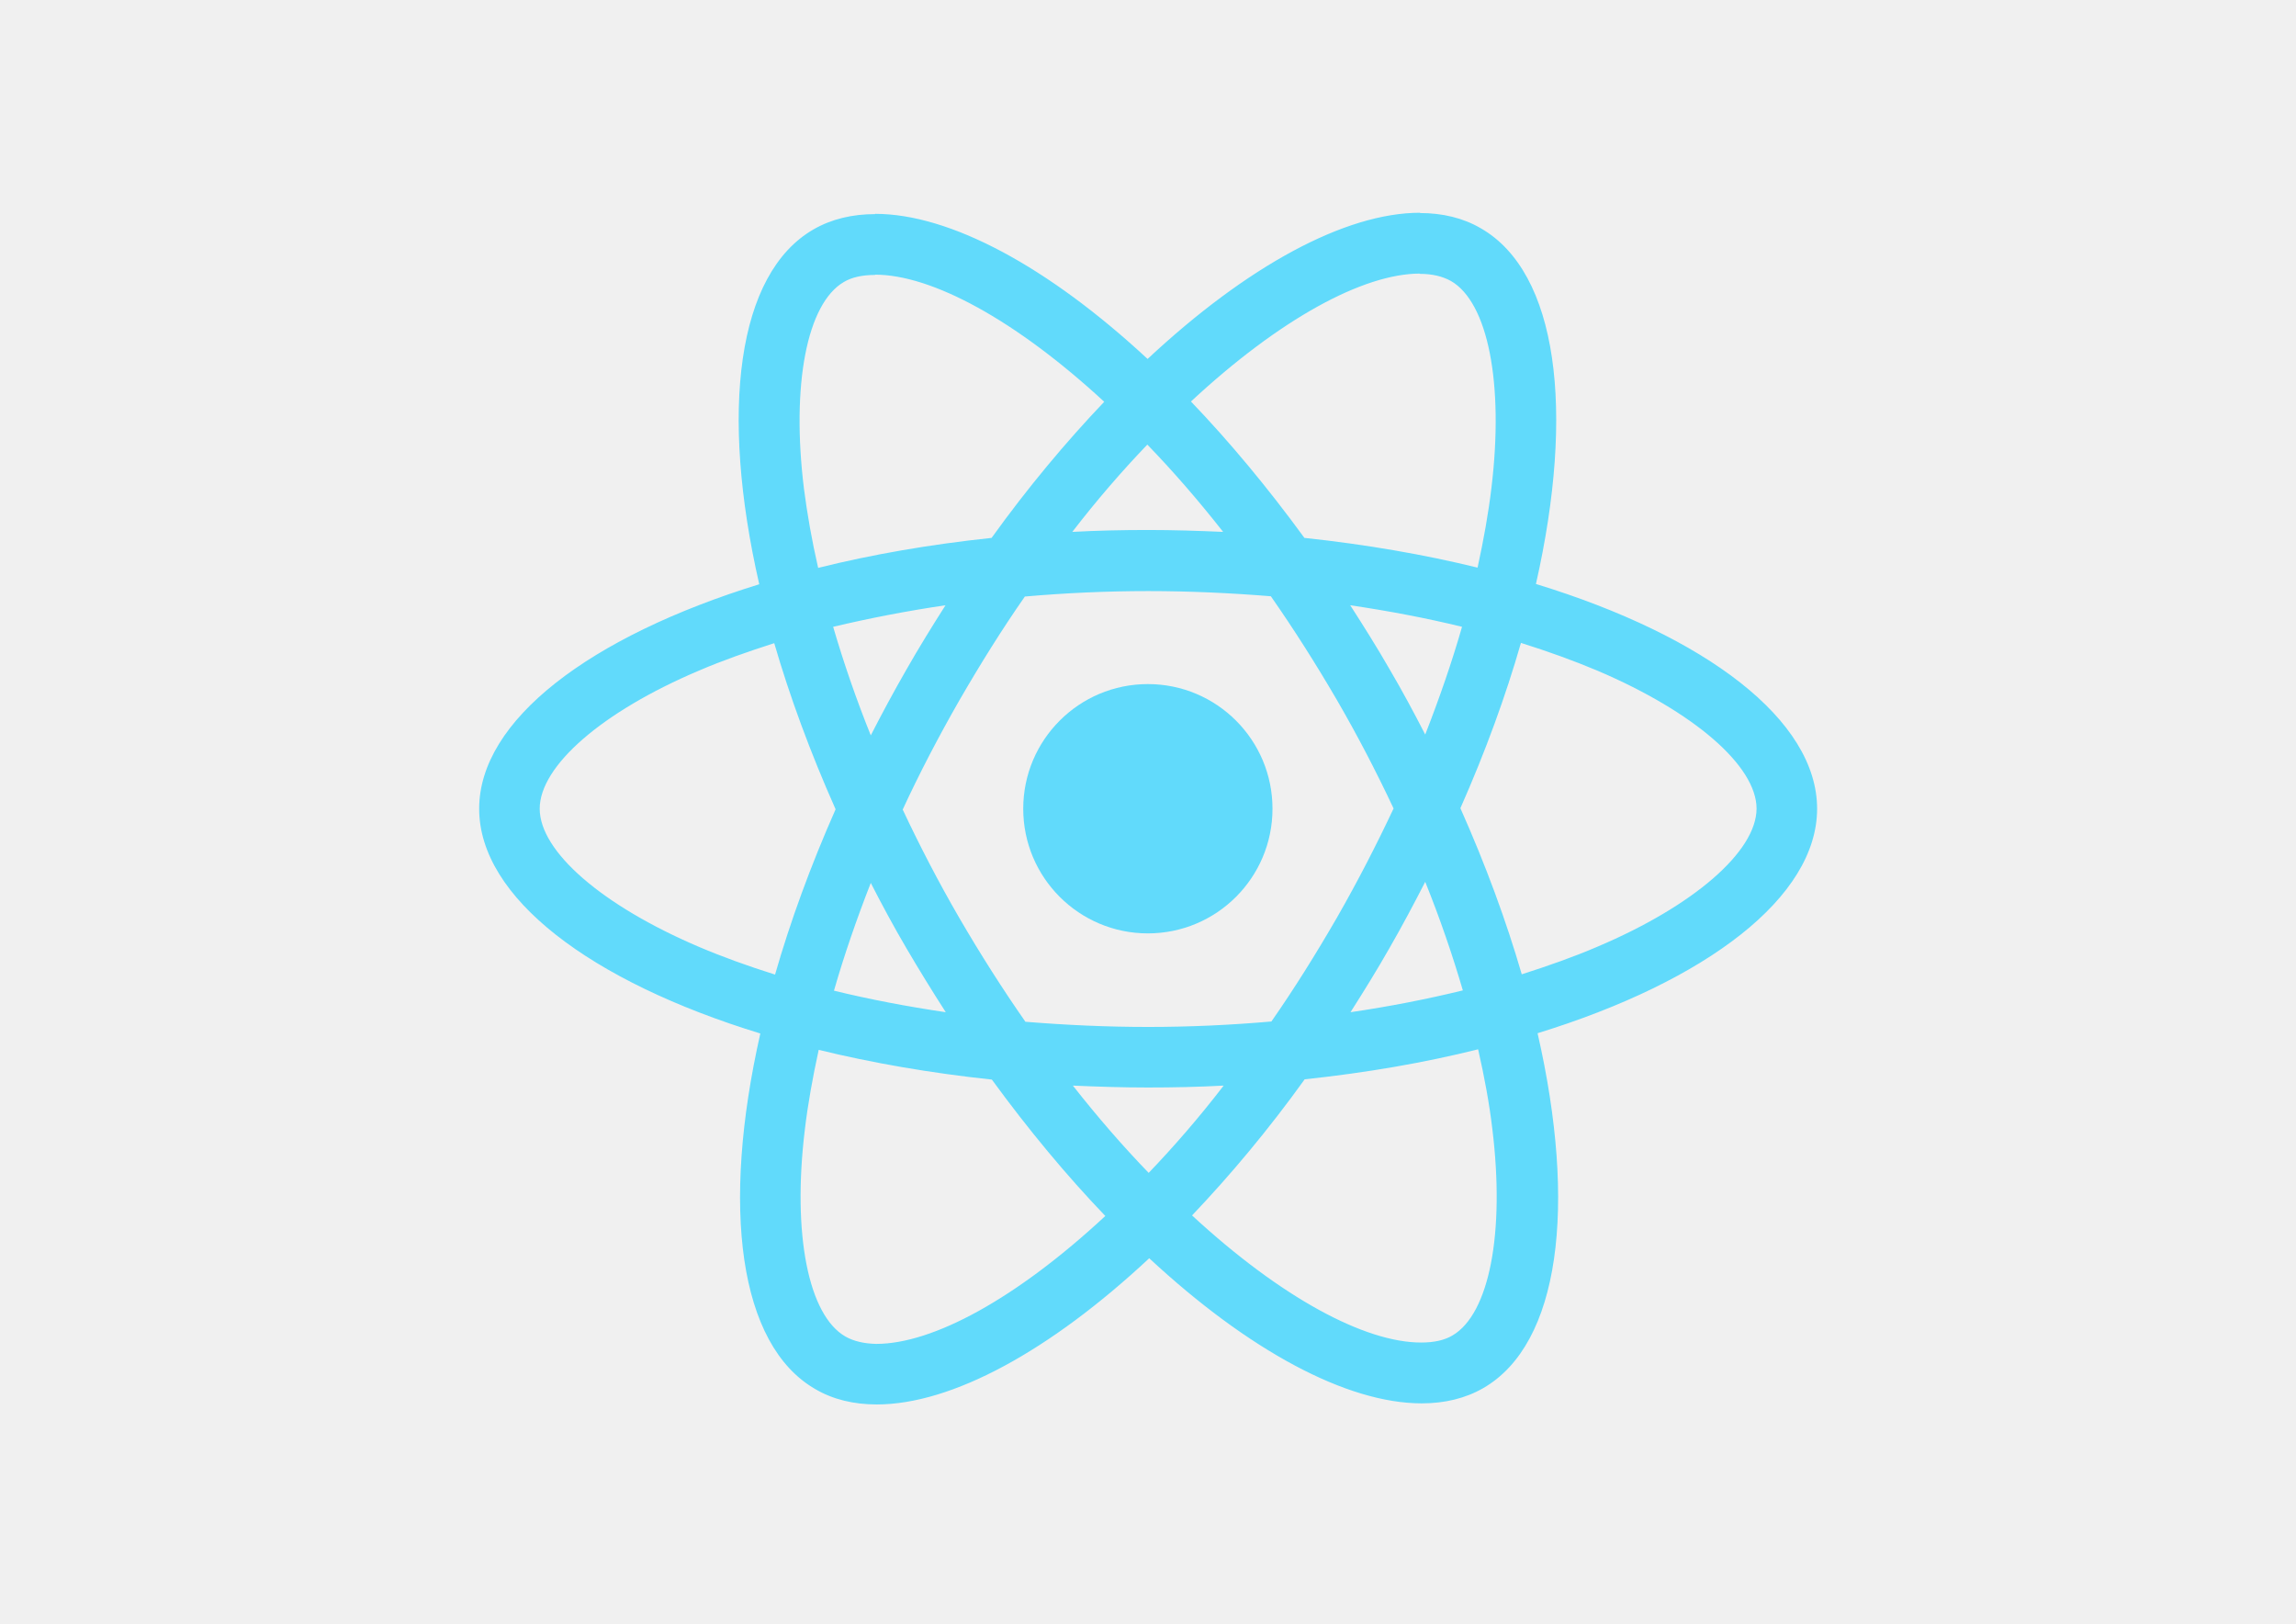
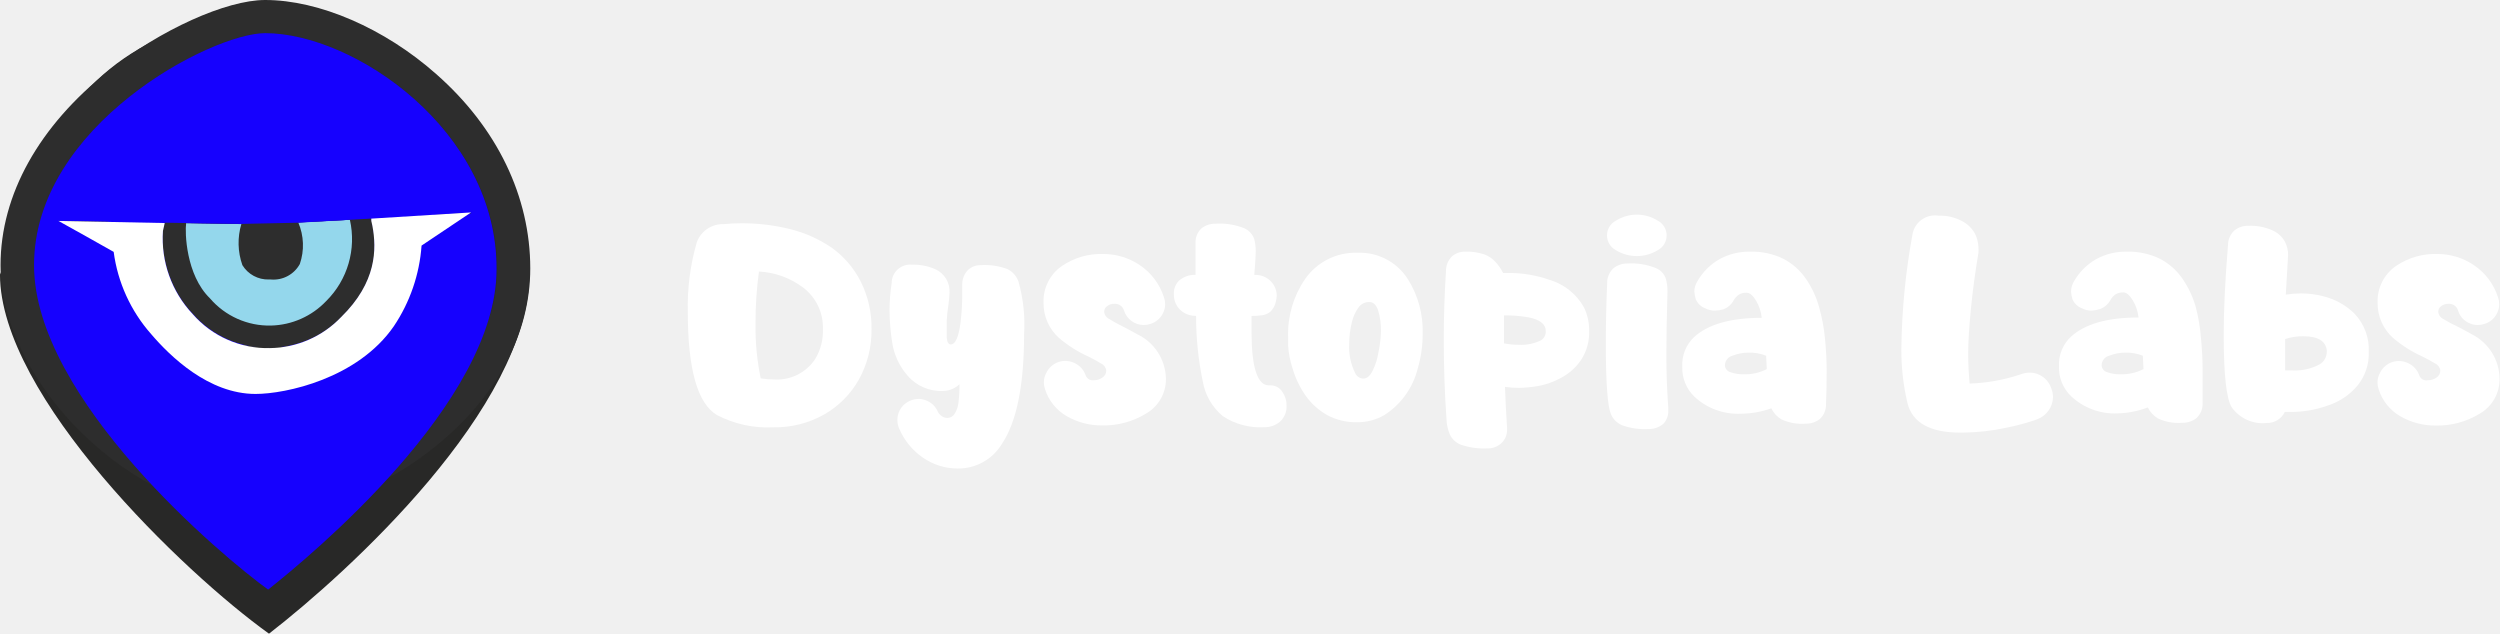
- <svg xmlns="http://www.w3.org/2000/svg" viewBox="0 0 841.9 595.3">
-   <g fill="#61DAFB">
-     <path d="M666.3 296.5c0-32.5-40.7-63.3-103.1-82.4 14.4-63.6 8-114.2-20.2-130.4-6.5-3.8-14.1-5.6-22.4-5.6v22.3c4.6 0 8.3.9 11.4 2.6 13.6 7.8 19.5 37.5 14.9 75.7-1.1 9.4-2.9 19.3-5.1 29.4-19.6-4.8-41-8.5-63.5-10.9-13.5-18.5-27.5-35.3-41.6-50 32.6-30.3 63.2-46.9 84-46.9V78c-27.5 0-63.5 19.6-99.9 53.6-36.4-33.8-72.4-53.2-99.9-53.2v22.3c20.7 0 51.4 16.5 84 46.6-14 14.7-28 31.4-41.3 49.9-22.6 2.4-44 6.1-63.6 11-2.3-10-4-19.7-5.2-29-4.7-38.2 1.1-67.9 14.6-75.8 3-1.8 6.9-2.6 11.5-2.6V78.5c-8.4 0-16 1.8-22.6 5.6-28.1 16.2-34.4 66.7-19.9 130.1-62.2 19.2-102.7 49.9-102.7 82.3 0 32.5 40.7 63.3 103.1 82.4-14.4 63.6-8 114.2 20.2 130.4 6.5 3.8 14.1 5.6 22.5 5.6 27.5 0 63.5-19.6 99.9-53.6 36.4 33.8 72.4 53.2 99.9 53.2 8.4 0 16-1.8 22.6-5.6 28.1-16.2 34.4-66.7 19.9-130.1 62-19.1 102.5-49.9 102.5-82.3zm-130.2-66.7c-3.7 12.9-8.3 26.2-13.5 39.5-4.1-8-8.4-16-13.1-24-4.6-8-9.5-15.8-14.4-23.4 14.2 2.1 27.9 4.7 41 7.9zm-45.8 106.5c-7.8 13.5-15.8 26.3-24.1 38.2-14.9 1.3-30 2-45.2 2-15.1 0-30.2-.7-45-1.9-8.3-11.9-16.4-24.6-24.2-38-7.6-13.1-14.5-26.4-20.8-39.8 6.2-13.4 13.2-26.8 20.7-39.9 7.8-13.5 15.8-26.3 24.1-38.2 14.9-1.3 30-2 45.2-2 15.1 0 30.2.7 45 1.9 8.3 11.9 16.4 24.6 24.2 38 7.6 13.1 14.5 26.4 20.8 39.8-6.3 13.4-13.2 26.8-20.7 39.9zm32.3-13c5.4 13.4 10 26.8 13.8 39.8-13.1 3.2-26.9 5.9-41.2 8 4.9-7.7 9.8-15.6 14.4-23.7 4.6-8 8.9-16.1 13-24.1zM421.2 430c-9.3-9.6-18.6-20.3-27.8-32 9 .4 18.2.7 27.5.7 9.4 0 18.7-.2 27.8-.7-9 11.7-18.3 22.4-27.5 32zm-74.4-58.9c-14.2-2.1-27.9-4.7-41-7.9 3.7-12.9 8.3-26.2 13.5-39.5 4.1 8 8.4 16 13.1 24 4.7 8 9.5 15.8 14.4 23.4zM420.7 163c9.3 9.6 18.6 20.3 27.8 32-9-.4-18.2-.7-27.5-.7-9.4 0-18.7.2-27.8.7 9-11.7 18.3-22.4 27.5-32zm-74 58.9c-4.9 7.7-9.8 15.6-14.4 23.7-4.6 8-8.9 16-13 24-5.4-13.4-10-26.8-13.8-39.8 13.1-3.1 26.9-5.8 41.2-7.9zm-90.5 125.2c-35.4-15.1-58.3-34.9-58.3-50.6 0-15.7 22.9-35.6 58.3-50.6 8.6-3.7 18-7 27.7-10.1 5.7 19.6 13.2 40 22.5 60.9-9.2 20.8-16.6 41.1-22.2 60.6-9.9-3.1-19.3-6.5-28-10.2zM310 490c-13.6-7.8-19.5-37.5-14.9-75.7 1.1-9.4 2.9-19.3 5.1-29.4 19.6 4.8 41 8.5 63.5 10.9 13.5 18.5 27.5 35.3 41.6 50-32.6 30.3-63.2 46.9-84 46.9-4.5-.1-8.3-1-11.3-2.7zm237.2-76.2c4.7 38.2-1.1 67.9-14.6 75.8-3 1.8-6.9 2.6-11.5 2.6-20.7 0-51.4-16.5-84-46.6 14-14.7 28-31.4 41.3-49.9 22.6-2.4 44-6.1 63.6-11 2.3 10.1 4.1 19.8 5.2 29.1zm38.5-66.7c-8.6 3.7-18 7-27.7 10.1-5.7-19.6-13.2-40-22.5-60.9 9.2-20.8 16.6-41.1 22.2-60.6 9.9 3.1 19.3 6.5 28.1 10.2 35.4 15.1 58.3 34.9 58.3 50.6-.1 15.7-23 35.6-58.4 50.6zM320.8 78.4z" />
-     <circle cx="420.9" cy="296.5" r="45.7" />
-     <path d="M520.5 78.1z" />
+ <svg xmlns="http://www.w3.org/2000/svg" viewBox="0 0 226.3 57.36">
+   <defs>
+     <style>.cls-1{fill:#1601fe;}.cls-2{fill:#282827;}.cls-3{fill:#94d7ec;}.cls-4{fill:#2d2d2d;}.cls-5{fill:#fff;}</style>
+   </defs>
+   <g id="Layer_2" data-name="Layer 2">
+     <g id="Layer_1-2" data-name="Layer 1">
+       <g id="Layer_2-2" data-name="Layer 2">
+         <g id="Layer_1-2-2" data-name="Layer 1-2">
+           <path class="cls-1" d="M24.42,6.66C16.64,6.57,10,12,9.72,18.45c-.29,6.76,5.88,12.83,14.52,13C32,31.58,38.82,26,38.91,19.54,39,12.29,32.78,6.75,24.42,6.66Z" />
+           <path class="cls-2" d="M44.87,15.93c-1.67-8.09-9.56-14-19.43-14.58C16.22.81,7.37,6,4.44,13.61,2.79,18,0,24.85,0,24.85c0,11,16.65,27,24.35,32.51,7.17-5.55,23.57-20.49,23.57-32.6A44,44,0,0,1,44.87,15.93ZM24.26,31.42c-8.64-.14-14.81-6.21-14.52-13C10,12,16.66,6.54,24.44,6.63c8.34.09,14.59,5.63,14.49,12.85C38.84,26,32,31.55,24.26,31.42Z" />
+           <path class="cls-3" d="M18.71,27.19a7.25,7.25,0,0,0,5.7,2.53,7.38,7.38,0,0,0,5.26-2.29,7.62,7.62,0,0,0,2.1-7.54l-5.11.26c1,1.45.79,5-2.35,4.92s-2.66-3.81-2.15-4.78l-5.48-.1A9,9,0,0,0,18.71,27.19Z" />
+           <path class="cls-4" d="M39.48,6.7C34.82,2.57,28.89,0,24,0,20.48,0,14.52,2.69,9.84,6.4,3.53,11.4.05,17.63.05,24,.05,34.7,12.15,46.5,23.17,46.5a27.07,27.07,0,0,0,16.46-6.27C45,35.83,48,30.17,48,24.3,48,17.8,45,11.55,39.48,6.7ZM23.17,43.47C13.67,43.47,3.08,33,3.08,24,3.08,11.35,19.14,3,24,3,32,3,45,11.77,45,24.3,45,35,32.92,43.47,23.17,43.47Z" />
+           <path class="cls-4" d="M33.68,20.11l-.3-1.44-9.47.22h-.44l-8.2.19-.4,1.16c-.4,1.19-.24,5.22,2.57,8.15a9,9,0,0,0,7,3.08h.07a9.06,9.06,0,0,0,6.43-2.8C34.31,25.36,34.12,22.2,33.68,20.11Zm-16.83.09,5,.07A6,6,0,0,0,21.94,24a2.72,2.72,0,0,0,2.4,1.3h.18a2.72,2.72,0,0,0,2.62-1.4A5.22,5.22,0,0,0,27,20.14l4.67-.25a7.89,7.89,0,0,1-2.14,7.36,7.13,7.13,0,0,1-5,2.22h0A7.07,7.07,0,0,1,19,27C16.82,24.88,16.73,21,16.85,20.2Z" />
+           <path class="cls-1" d="M24,3C19.14,3,3.08,11.35,3.08,24c0,12.13,17.15,26.47,21.19,29.37,3.78-3,20.68-16.9,20.68-29C45,11.77,32,3,24,3Zm.36,30.33c-8,.85-12.61-8.54-12.17-11.41L5.31,20l16.45.27L27,20.16l15.7-.89-6.23,2.2c.34,1.23.12,10.06-12,11.89Z" />
+           <path class="cls-5" d="M33.61,19.79V20l.1.45c.39,2.08.4,5.1-2.84,8.26a9.06,9.06,0,0,1-6.43,2.8h0a9,9,0,0,1-7-3.08,10,10,0,0,1-2.69-7.53l.16-.71L5.29,20s5,2.78,5,2.8a14,14,0,0,0,3.39,7.44c1.71,2,5.2,5.42,9.45,5.42,2.74,0,9.25-1.39,12.52-6.13a15,15,0,0,0,2.51-7.3l4.48-3Z" />
+           <path class="cls-5" d="M75.34,22.46a11.69,11.69,0,0,0-3.77-1.71,18.12,18.12,0,0,0-4.47-.54,14.66,14.66,0,0,0-1.58.08,2.5,2.5,0,0,0-2.45,1.65,20.88,20.88,0,0,0-.81,6.3q0,7.77,2.64,9.33A9.9,9.9,0,0,0,70,38.68a9,9,0,0,0,4.6-1.16,8.34,8.34,0,0,0,3.15-3.17,9.13,9.13,0,0,0,1.14-4.58,9.26,9.26,0,0,0-1-4.33A8.5,8.5,0,0,0,75.34,22.46ZM73.77,32.53a4.14,4.14,0,0,1-3.69,1.82,7.52,7.52,0,0,1-1.22-.1,22.65,22.65,0,0,1-.47-4.91,33.85,33.85,0,0,1,.31-4.76,7.25,7.25,0,0,1,4,1.45,4.52,4.52,0,0,1,1.79,3.74,4.85,4.85,0,0,1-.72,2.76Z" />
+           <path class="cls-5" d="M91.2,24.36A5.84,5.84,0,0,0,88.78,24a1.67,1.67,0,0,0-1.14.42,1.86,1.86,0,0,0-.54,1.32v.79a21,21,0,0,1-.15,2.65c-.17,1.31-.46,2-.89,2q-.3,0-.36-.6V29a13.6,13.6,0,0,1,.15-1.41,8.92,8.92,0,0,0,.1-1.08,2.2,2.2,0,0,0-1.3-2.15,4.93,4.93,0,0,0-2.09-.4,1.68,1.68,0,0,0-1.84,1.5s0,.07,0,.11a16.69,16.69,0,0,0-.2,2.49A19.7,19.7,0,0,0,80.76,31a5.92,5.92,0,0,0,1.39,3,4,4,0,0,0,3.26,1.39,2.18,2.18,0,0,0,1.44-.61,11.59,11.59,0,0,1-.09,1.66,2.32,2.32,0,0,1-.34,1,.77.77,0,0,1-.7.39.8.8,0,0,1-.48-.17,1,1,0,0,1-.36-.42,1.84,1.84,0,0,0-1.07-1,1.72,1.72,0,0,0-.66-.13,1.94,1.94,0,0,0-.8.18,1.87,1.87,0,0,0-1,1.06,1.93,1.93,0,0,0-.12.67,1.91,1.91,0,0,0,.17.79,6.07,6.07,0,0,0,2.12,2.6,5.5,5.5,0,0,0,3.18,1,4.61,4.61,0,0,0,4-2.24q2-3,2-9.9a14.25,14.25,0,0,0-.51-4.79A2,2,0,0,0,91.2,24.36Z" />
+           <path class="cls-5" d="M102.91,30.24c-.47-.27-.92-.51-1.34-.72a11.17,11.17,0,0,1-1.15-.64.81.81,0,0,1-.47-.66.6.6,0,0,1,.27-.51,1,1,0,0,1,.65-.21.84.84,0,0,1,.87.6,1.88,1.88,0,0,0,1.79,1.32,1.9,1.9,0,0,0,.61-.1,1.88,1.88,0,0,0,1.12-.94,1.81,1.81,0,0,0,.21-.85,2,2,0,0,0-.11-.62,5.51,5.51,0,0,0-2.2-2.92,5.9,5.9,0,0,0-3.28-1,6.3,6.3,0,0,0-3.73,1.07,3.86,3.86,0,0,0-1.69,3.34,4.19,4.19,0,0,0,1.4,3.19,11.06,11.06,0,0,0,2.65,1.68c.47.23.86.45,1.17.64a.8.8,0,0,1,.46.65.75.75,0,0,1-.34.61,1.29,1.29,0,0,1-.8.25.67.67,0,0,1-.72-.43,1.91,1.91,0,0,0-1-1.12,1.93,1.93,0,0,0-1.44-.11,1.89,1.89,0,0,0-1.13,1,1.75,1.75,0,0,0-.22.86,1.78,1.78,0,0,0,.1.59,4.32,4.32,0,0,0,2,2.48,6.31,6.31,0,0,0,3.16.82,7.31,7.31,0,0,0,4-1.08,3.57,3.57,0,0,0,1.79-3.13A4.55,4.55,0,0,0,102.91,30.24Z" />
+           <path class="cls-5" d="M115,34.88h-.16c-1,0-1.55-1.59-1.55-4.78q0-.72,0-1.5a6.76,6.76,0,0,0,.94-.06,1.48,1.48,0,0,0,.76-.32,1.8,1.8,0,0,0,.49-.87,2.38,2.38,0,0,0,.09-.62,1.86,1.86,0,0,0-.52-1.25,1.89,1.89,0,0,0-1.51-.59c.09-1.13.13-1.84.13-2.13a4.71,4.71,0,0,0-.13-1.1,1.67,1.67,0,0,0-.91-1,6,6,0,0,0-2.6-.41,2,2,0,0,0-1.26.41,1.71,1.71,0,0,0-.55,1.36v2.86a2.14,2.14,0,0,0-1.49.52,1.58,1.58,0,0,0-.47,1.23,1.86,1.86,0,0,0,.69,1.52,2,2,0,0,0,1.32.44,28.92,28.92,0,0,0,.6,5.91,5.25,5.25,0,0,0,1.82,3.17,6.13,6.13,0,0,0,3.75,1,2.11,2.11,0,0,0,1.41-.49,1.82,1.82,0,0,0,.61-1.47,2.11,2.11,0,0,0-.38-1.24A1.26,1.26,0,0,0,115,34.88Z" />
+           <path class="cls-5" d="M122.89,22.88a5.54,5.54,0,0,0-4.76,2.39,8.76,8.76,0,0,0-1.53,5.2v.79a8.07,8.07,0,0,0,.41,2.11,8.31,8.31,0,0,0,1.18,2.45,6,6,0,0,0,1.94,1.75,5.46,5.46,0,0,0,2.69.65,4.8,4.8,0,0,0,2.51-.66,7,7,0,0,0,3-4.19,11,11,0,0,0,.45-3.17,8.75,8.75,0,0,0-1.34-4.93A5.15,5.15,0,0,0,122.89,22.88Zm1.89,9a5.82,5.82,0,0,1-.53,1.68c-.24.48-.52.71-.84.71a.83.83,0,0,1-.74-.5,5.27,5.27,0,0,1-.54-2.63,8.05,8.05,0,0,1,.25-2,3.66,3.66,0,0,1,.58-1.29,1.17,1.17,0,0,1,1-.51c.34,0,.6.24.78.73a6,6,0,0,1,.26,2A10.25,10.25,0,0,1,124.78,31.88Z" />
+           <path class="cls-5" d="M140.26,25.33a11.07,11.07,0,0,0-3.74-.62h-.46a4.23,4.23,0,0,0-.69-1,2.55,2.55,0,0,0-1-.68,4.94,4.94,0,0,0-1.76-.25,1.75,1.75,0,0,0-1.17.42,1.84,1.84,0,0,0-.55,1.35q-.2,3.09-.2,6.19c0,2.41.08,4.84.25,7.26a3.72,3.72,0,0,0,.31,1.35,1.83,1.83,0,0,0,1,.91,6.51,6.51,0,0,0,2.39.33,1.77,1.77,0,0,0,1.28-.49,1.61,1.61,0,0,0,.5-1.22v-.15c-.08-1.27-.15-2.51-.19-3.71a8.66,8.66,0,0,0,1.25.09,10.84,10.84,0,0,0,1.7-.16,6.66,6.66,0,0,0,2.13-.75,5,5,0,0,0,1.83-1.65,4.48,4.48,0,0,0,.71-2.56,4.77,4.77,0,0,0-.46-2.15A5.3,5.3,0,0,0,140.26,25.33Zm-.76,5.47a4,4,0,0,1-2,.41,6.61,6.61,0,0,1-1.36-.13V28.55a11.71,11.71,0,0,1,2.24.18c1,.2,1.54.61,1.54,1.22A.93.93,0,0,1,139.5,30.8Z" />
+           <path class="cls-5" d="M146.26,22.64a3.63,3.63,0,0,0,3.81,0,1.51,1.51,0,0,0,0-2.66,3.57,3.57,0,0,0-3.81,0,1.51,1.51,0,0,0,0,2.66Z" />
+           <path class="cls-5" d="M150.94,26.33a4,4,0,0,0-.16-1.14,1.6,1.6,0,0,0-.93-.94,6,6,0,0,0-2.54-.4,2,2,0,0,0-1.26.43,1.8,1.8,0,0,0-.57,1.38q-.12,2.64-.12,5.55c0,3.46.16,5.55.46,6.28a1.92,1.92,0,0,0,1,1,6.1,6.1,0,0,0,2.38.35,2.06,2.06,0,0,0,1.35-.46,1.62,1.62,0,0,0,.46-1.26v-.28c-.12-1.59-.17-3.16-.17-4.73C150.84,30.73,150.87,28.81,150.94,26.33Z" />
+           <path class="cls-5" d="M164.65,27.75a8.42,8.42,0,0,0-1.19-2.53,5.64,5.64,0,0,0-2-1.78,6.48,6.48,0,0,0-3.07-.66,5.54,5.54,0,0,0-2.74.68,5.31,5.31,0,0,0-2,2,1.76,1.76,0,0,0-.28.93,3.25,3.25,0,0,0,.13.69,1.49,1.49,0,0,0,.84.82,1.88,1.88,0,0,0,.88.22A3.08,3.08,0,0,0,156,28a1.77,1.77,0,0,0,.94-.83,1.48,1.48,0,0,1,.48-.51,1.26,1.26,0,0,1,.69-.16c.27,0,.55.23.84.7a3.74,3.74,0,0,1,.52,1.57q-4.21,0-6.12,1.74a3.44,3.44,0,0,0-1.07,2.69,3.59,3.59,0,0,0,1.08,2.69,5.77,5.77,0,0,0,4.22,1.56,8.28,8.28,0,0,0,2.76-.49,2.33,2.33,0,0,0,.91,1,4.42,4.42,0,0,0,2.21.39,2,2,0,0,0,1.26-.41,1.75,1.75,0,0,0,.57-1.38q.06-1.27.06-3a28.69,28.69,0,0,0-.15-2.88A15.76,15.76,0,0,0,164.65,27.75Zm-6.82,6.13a3.3,3.3,0,0,1-1.19-.19.67.67,0,0,1-.5-.64.92.92,0,0,1,.71-.86,3.94,3.94,0,0,1,1.39-.27,4,4,0,0,1,1.63.28l.06,1.21A4.26,4.26,0,0,1,157.83,33.88Z" />
+           <path class="cls-5" d="M184.63,33.94a2,2,0,0,0-.9-.21,2.13,2.13,0,0,0-.77.14,16.11,16.11,0,0,1-4.67.85c-.08-.88-.13-1.78-.13-2.7,0-1.09.09-2.45.25-4.09s.39-3.33.68-5.06a3.44,3.44,0,0,0,0-.46,2.94,2.94,0,0,0-.33-1.29A2.85,2.85,0,0,0,177.58,20a4.29,4.29,0,0,0-2.12-.48,2.07,2.07,0,0,0-2.35,1.74v0a61.42,61.42,0,0,0-1,10.28,20.8,20.8,0,0,0,.55,4.93q.66,2.69,4.79,2.69h.2a19.47,19.47,0,0,0,4-.45,19.68,19.68,0,0,0,2.74-.75,2.2,2.2,0,0,0,1.45-2,2.16,2.16,0,0,0-.15-.78A2.07,2.07,0,0,0,184.63,33.94Z" />
+           <path class="cls-5" d="M198.75,27.75a8.69,8.69,0,0,0-1.2-2.53,5.6,5.6,0,0,0-2-1.78,6.51,6.51,0,0,0-3.07-.66,5.54,5.54,0,0,0-2.74.68,5.41,5.41,0,0,0-2,2,1.84,1.84,0,0,0-.27.93,2.71,2.71,0,0,0,.13.69,1.49,1.49,0,0,0,.84.82,1.85,1.85,0,0,0,.88.22,3.16,3.16,0,0,0,.79-.15,1.81,1.81,0,0,0,.94-.83,1.46,1.46,0,0,1,.47-.51,1.31,1.31,0,0,1,.69-.16c.27,0,.55.23.84.7a3.75,3.75,0,0,1,.53,1.57q-4.22,0-6.12,1.74a3.44,3.44,0,0,0-1.08,2.69,3.56,3.56,0,0,0,1.09,2.69,5.75,5.75,0,0,0,4.21,1.56,8.28,8.28,0,0,0,2.74-.54,2.35,2.35,0,0,0,.92,1,4.37,4.37,0,0,0,2.2.39,2,2,0,0,0,1.27-.41,1.75,1.75,0,0,0,.57-1.38v-3a28.69,28.69,0,0,0-.15-2.88A15.76,15.76,0,0,0,198.75,27.75Zm-6.83,6.13a3.25,3.25,0,0,1-1.18-.19.67.67,0,0,1-.5-.64.91.91,0,0,1,.71-.86,3.9,3.9,0,0,1,1.39-.27,4.08,4.08,0,0,1,1.63.28l.06,1.21A4.31,4.31,0,0,1,191.92,33.88Z" />
+           <path class="cls-5" d="M210.27,26.81a7.79,7.79,0,0,0-2-.25,9,9,0,0,0-1.36.11l.21-3.61a2.57,2.57,0,0,0-.31-1.22,2.43,2.43,0,0,0-1.13-1,4.89,4.89,0,0,0-2.17-.4,1.91,1.91,0,0,0-1.24.41,1.79,1.79,0,0,0-.59,1.32q-.39,4.71-.39,8.15,0,5.44.74,6.57a3.45,3.45,0,0,0,3.16,1.4,1.76,1.76,0,0,0,1.63-1h.66a9.86,9.86,0,0,0,3.17-.56,5.87,5.87,0,0,0,2.77-1.85,4.55,4.55,0,0,0,1-3,4.71,4.71,0,0,0-1.31-3.51A6.15,6.15,0,0,0,210.27,26.81ZM209.94,33a4.73,4.73,0,0,1-2.44.53h-.65V30.69a5,5,0,0,1,1.67-.25c1.29,0,2,.43,2.1,1.27v.09A1.32,1.32,0,0,1,209.94,33Z" />
+           <path class="cls-5" d="M223.71,30.24c-.47-.27-.92-.51-1.34-.72a11.18,11.18,0,0,1-1.19-.64.81.81,0,0,1-.47-.66.6.6,0,0,1,.27-.51,1,1,0,0,1,.65-.21.84.84,0,0,1,.87.6,1.81,1.81,0,0,0,.93,1.11,1.85,1.85,0,0,0,.86.21,1.9,1.9,0,0,0,.61-.1,1.88,1.88,0,0,0,1.12-.94,1.81,1.81,0,0,0,.21-.85,2,2,0,0,0-.11-.62,5.51,5.51,0,0,0-2.2-2.92,5.9,5.9,0,0,0-3.28-1,6.3,6.3,0,0,0-3.73,1.07,3.86,3.86,0,0,0-1.69,3.34,4.19,4.19,0,0,0,1.4,3.19,11.06,11.06,0,0,0,2.65,1.68c.47.23.86.45,1.17.64a.8.8,0,0,1,.46.65.75.75,0,0,1-.34.61,1.29,1.29,0,0,1-.8.25A.67.67,0,0,1,219,34a1.91,1.91,0,0,0-1-1.12,1.93,1.93,0,0,0-1.44-.11,1.89,1.89,0,0,0-1.13,1,1.75,1.75,0,0,0-.22.86,1.78,1.78,0,0,0,.1.59,4.32,4.32,0,0,0,2,2.48,6.31,6.31,0,0,0,3.16.82,7.31,7.31,0,0,0,4-1.08,3.57,3.57,0,0,0,1.79-3.13A4.55,4.55,0,0,0,223.71,30.24Z" />
+         </g>
+       </g>
+     </g>
  </g>
</svg>
